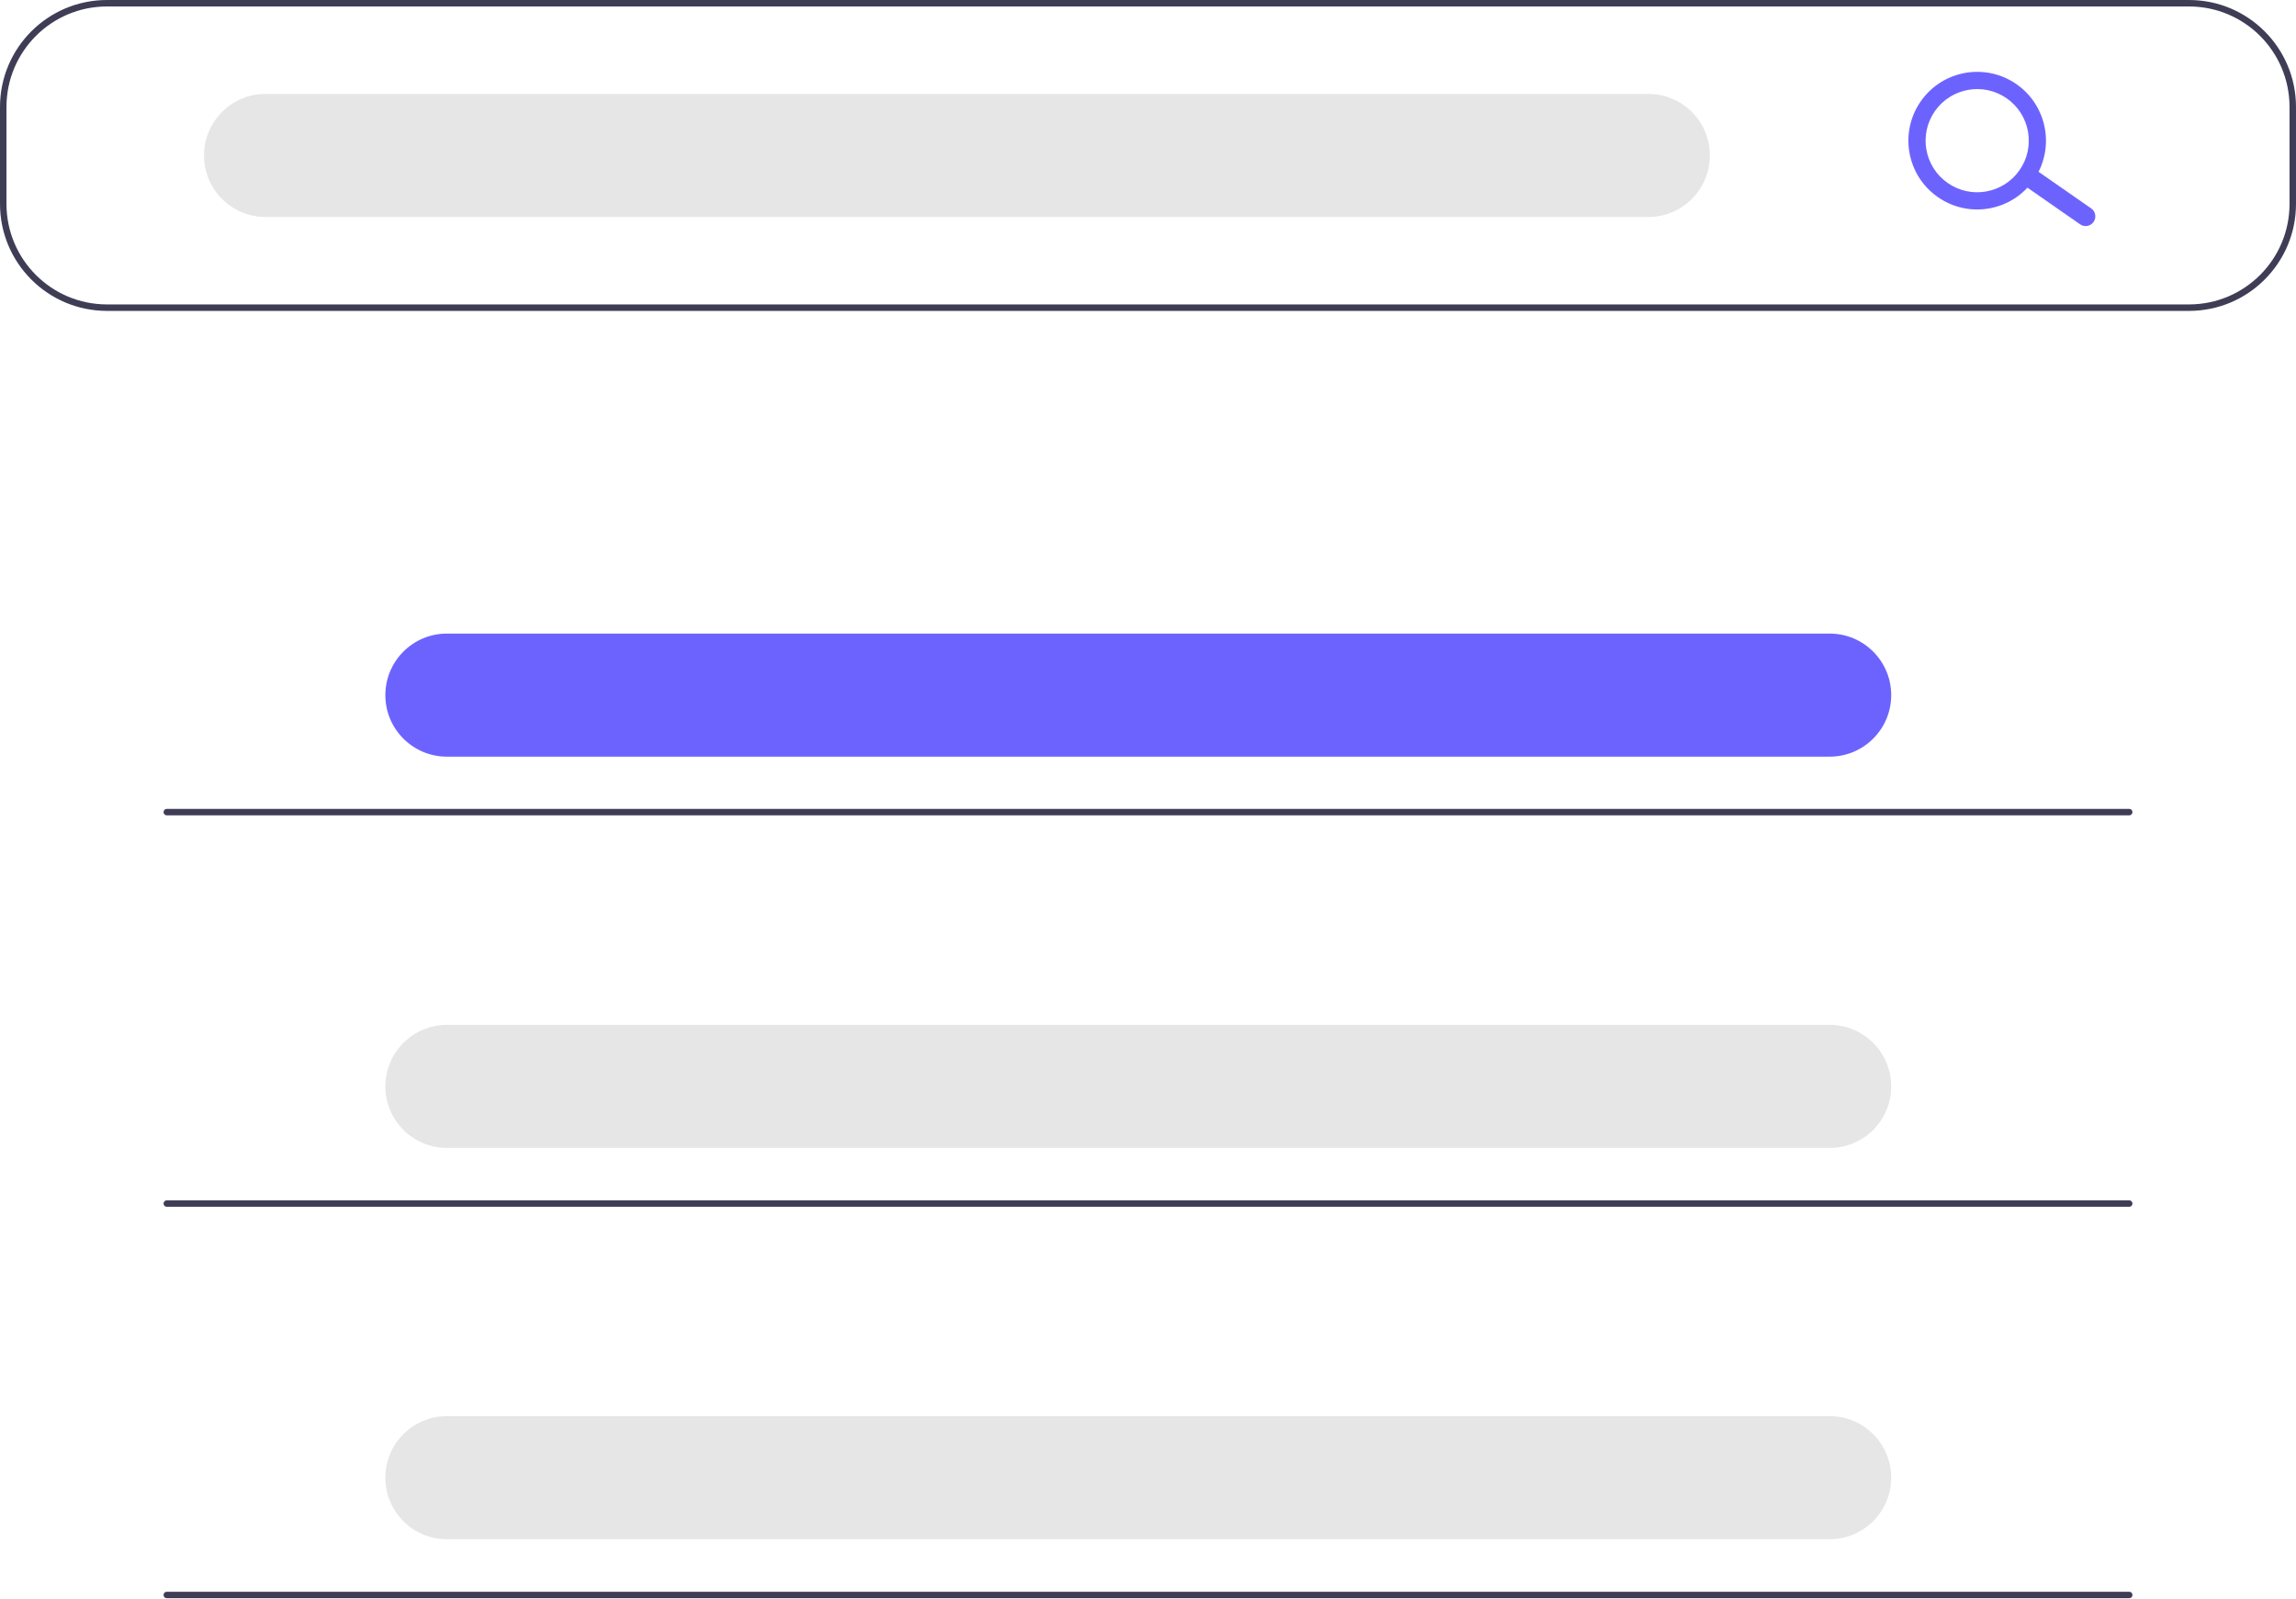
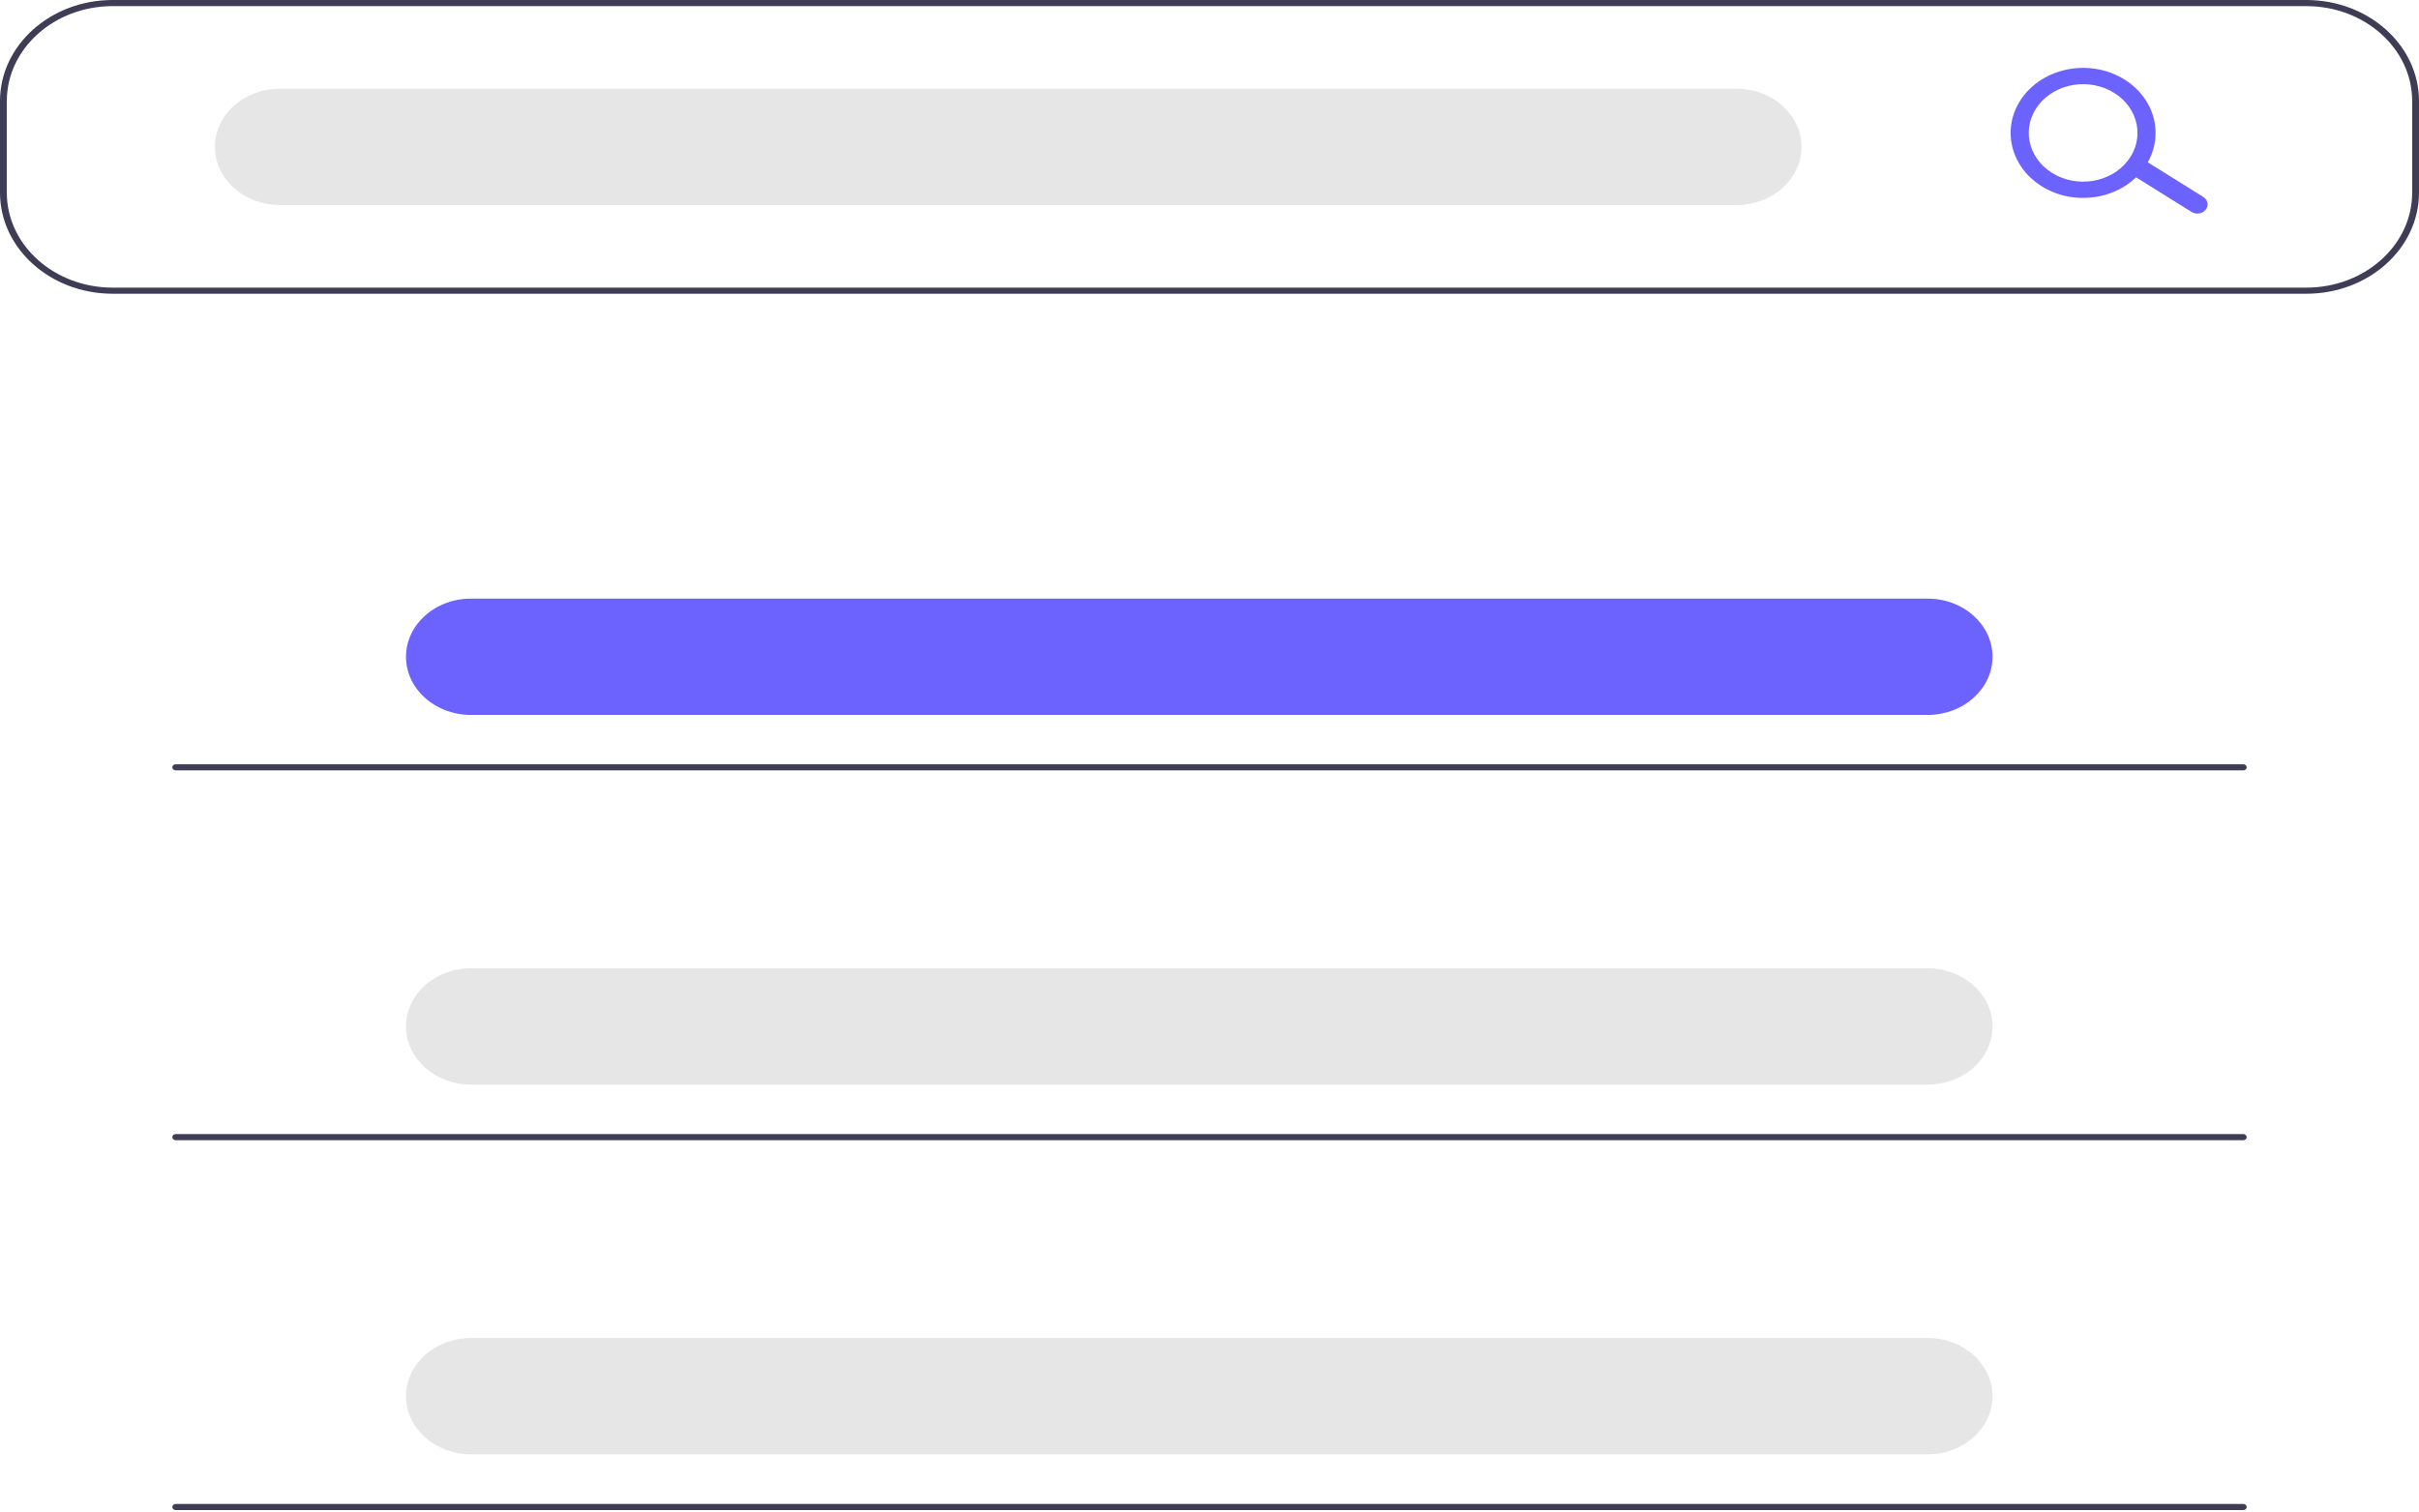
- <svg xmlns="http://www.w3.org/2000/svg" data-name="Layer 1" width="643" height="447.57" viewBox="0 0 643 447.57">
-   <path d="M891.623,313.021H308.48a29.962,29.962,0,0,1-29.928-29.928V255.885a29.962,29.962,0,0,1,29.928-29.928H891.623a29.962,29.962,0,0,1,29.928,29.928v27.207A29.962,29.962,0,0,1,891.623,313.021ZM308.48,227.771a28.146,28.146,0,0,0-28.114,28.114v27.207a28.146,28.146,0,0,0,28.114,28.114H891.623a28.146,28.146,0,0,0,28.114-28.114V255.885a28.146,28.146,0,0,0-28.114-28.114Z" transform="translate(-278.5516 -225.9571)" fill="#3f3d56" />
-   <rect x="57.135" y="26.3" width="421.714" height="34.463" rx="17.231" fill="#e6e6e6" />
-   <rect x="107.922" y="177.43" width="421.714" height="34.463" rx="17.231" fill="#6c63ff" />
-   <rect x="107.922" y="287.004" width="421.714" height="34.463" rx="17.231" fill="#e6e6e6" />
-   <rect x="107.922" y="396.578" width="421.714" height="34.463" rx="17.231" fill="#e6e6e6" />
-   <path d="M864.864,288.104a2.714,2.714,0,0,1-3.78.667l-14.807-10.303a2.714,2.714,0,1,1,3.113-4.446l14.807,10.303A2.714,2.714,0,0,1,864.864,288.104Z" transform="translate(-278.5516 -225.9571)" fill="#6c63ff" />
-   <path d="M848.054,276.399a19.267,19.267,0,1,1-4.732-26.833A19.289,19.289,0,0,1,848.054,276.399Zm-27.619-19.339a14.45,14.45,0,1,0,20.125-3.549A14.466,14.466,0,0,0,820.435,257.06Z" transform="translate(-278.5516 -225.9571)" fill="#6c63ff" />
-   <path d="M874.846,454.289H325.257a.907.907,0,1,1,0-1.814H874.846a.907.907,0,1,1,0,1.814Z" transform="translate(-278.5516 -225.9571)" fill="#3f3d56" />
-   <path d="M874.846,563.909H325.257a.907.907,0,0,1,0-1.814H874.846a.907.907,0,0,1,0,1.814Z" transform="translate(-278.5516 -225.9571)" fill="#3f3d56" />
-   <path d="M874.846,673.527H325.257a.907.907,0,0,1,0-1.814H874.846a.907.907,0,1,1,0,1.814Z" transform="translate(-278.5516 -225.9571)" fill="#3f3d56" />
+ <svg xmlns="http://www.w3.org/2000/svg" width="640px" height="400px" viewBox="0 0 640 400" version="1.1">
+   <g id="surface1">
+     <path style=" stroke:none;fill-rule:nonzero;fill:rgb(24.706%,23.922%,33.725%);fill-opacity:1;" d="M 610.211 77.734 L 29.789 77.734 C 13.344 77.719 0.02 65.766 0 51.016 L 0 26.723 C 0.02 11.969 13.344 0.016 29.789 0 L 610.211 0 C 626.656 0.016 639.98 11.969 640 26.723 L 640 51.016 C 639.98 65.766 626.656 77.719 610.211 77.734 Z M 29.789 1.621 C 14.34 1.637 1.824 12.863 1.805 26.723 L 1.805 51.016 C 1.824 64.871 14.34 76.102 29.789 76.117 L 610.211 76.117 C 625.66 76.102 638.176 64.871 638.195 51.016 L 638.195 26.723 C 638.176 12.863 625.66 1.637 610.211 1.621 Z M 29.789 1.621 " />
+     <path style=" stroke:none;fill-rule:nonzero;fill:rgb(90.196%,90.196%,90.196%);fill-opacity:1;" d="M 74.02 23.484 L 459.465 23.484 C 468.938 23.484 476.613 30.371 476.613 38.867 C 476.613 47.363 468.938 54.254 459.465 54.254 L 74.02 54.254 C 64.547 54.254 56.867 47.363 56.867 38.867 C 56.867 30.371 64.547 23.484 74.02 23.484 Z M 74.02 23.484 " />
+     <path style=" stroke:none;fill-rule:nonzero;fill:rgb(42.353%,38.824%,100%);fill-opacity:1;" d="M 124.57 158.418 L 510.016 158.418 C 519.484 158.418 527.164 165.309 527.164 173.805 C 527.164 182.301 519.484 189.191 510.016 189.191 L 124.57 189.191 C 115.098 189.191 107.418 182.301 107.418 173.805 C 107.418 165.309 115.098 158.418 124.57 158.418 Z M 124.57 158.418 " />
+     <path style=" stroke:none;fill-rule:nonzero;fill:rgb(90.196%,90.196%,90.196%);fill-opacity:1;" d="M 124.57 256.254 L 510.016 256.254 C 519.484 256.254 527.164 263.141 527.164 271.641 C 527.164 280.137 519.484 287.023 510.016 287.023 L 124.57 287.023 C 115.098 287.023 107.418 280.137 107.418 271.641 C 107.418 263.141 115.098 256.254 124.57 256.254 Z M 124.57 256.254 " />
+     <path style=" stroke:none;fill-rule:nonzero;fill:rgb(90.196%,90.196%,90.196%);fill-opacity:1;" d="M 124.57 354.086 L 510.016 354.086 C 519.484 354.086 527.164 360.977 527.164 369.473 C 527.164 377.969 519.484 384.859 510.016 384.859 L 124.57 384.859 C 115.098 384.859 107.418 377.969 107.418 369.473 C 107.418 360.977 115.098 354.086 124.57 354.086 Z M 124.57 354.086 " />
+     <path style=" stroke:none;fill-rule:nonzero;fill:rgb(42.353%,38.824%,100%);fill-opacity:1;" d="M 583.578 55.488 C 582.723 56.586 581.035 56.852 579.816 56.082 L 565.078 46.887 C 563.855 46.117 563.559 44.605 564.414 43.512 C 565.27 42.414 566.953 42.148 568.176 42.914 L 582.914 52.113 C 584.137 52.883 584.434 54.391 583.578 55.488 Z M 583.578 55.488 " />
+     <path style=" stroke:none;fill-rule:nonzero;fill:rgb(42.353%,38.824%,100%);fill-opacity:1;" d="M 566.844 45.039 C 560.77 52.82 548.812 54.711 540.137 49.262 C 531.461 43.812 529.352 33.086 535.426 25.305 C 541.504 17.52 553.461 15.629 562.137 21.078 C 570.801 26.535 572.906 37.254 566.844 45.039 Z M 539.355 27.77 C 534.801 33.609 536.379 41.652 542.887 45.738 C 549.395 49.828 558.363 48.406 562.918 42.57 C 567.473 36.734 565.895 28.688 559.387 24.602 C 552.879 20.523 543.918 21.941 539.355 27.77 Z M 539.355 27.77 " />
+     <path style=" stroke:none;fill-rule:nonzero;fill:rgb(24.706%,23.922%,33.725%);fill-opacity:1;" d="M 593.512 203.867 L 46.488 203.867 C 45.988 203.867 45.586 203.504 45.586 203.059 C 45.586 202.609 45.988 202.25 46.488 202.25 L 593.512 202.25 C 594.012 202.25 594.414 202.609 594.414 203.059 C 594.414 203.504 594.012 203.867 593.512 203.867 Z M 593.512 203.867 " />
+     <path style=" stroke:none;fill-rule:nonzero;fill:rgb(24.706%,23.922%,33.725%);fill-opacity:1;" d="M 593.512 301.742 L 46.488 301.742 C 45.988 301.742 45.586 301.379 45.586 300.934 C 45.586 300.484 45.988 300.121 46.488 300.121 L 593.512 300.121 C 594.012 300.121 594.414 300.484 594.414 300.934 C 594.414 301.379 594.012 301.742 593.512 301.742 Z M 593.512 301.742 " />
+     <path style=" stroke:none;fill-rule:nonzero;fill:rgb(24.706%,23.922%,33.725%);fill-opacity:1;" d="M 593.512 399.617 L 46.488 399.617 C 45.988 399.617 45.586 399.254 45.586 398.805 C 45.586 398.359 45.988 397.996 46.488 397.996 L 593.512 397.996 C 594.012 397.996 594.414 398.359 594.414 398.805 C 594.414 399.254 594.012 399.617 593.512 399.617 Z M 593.512 399.617 " />
+   </g>
</svg>
